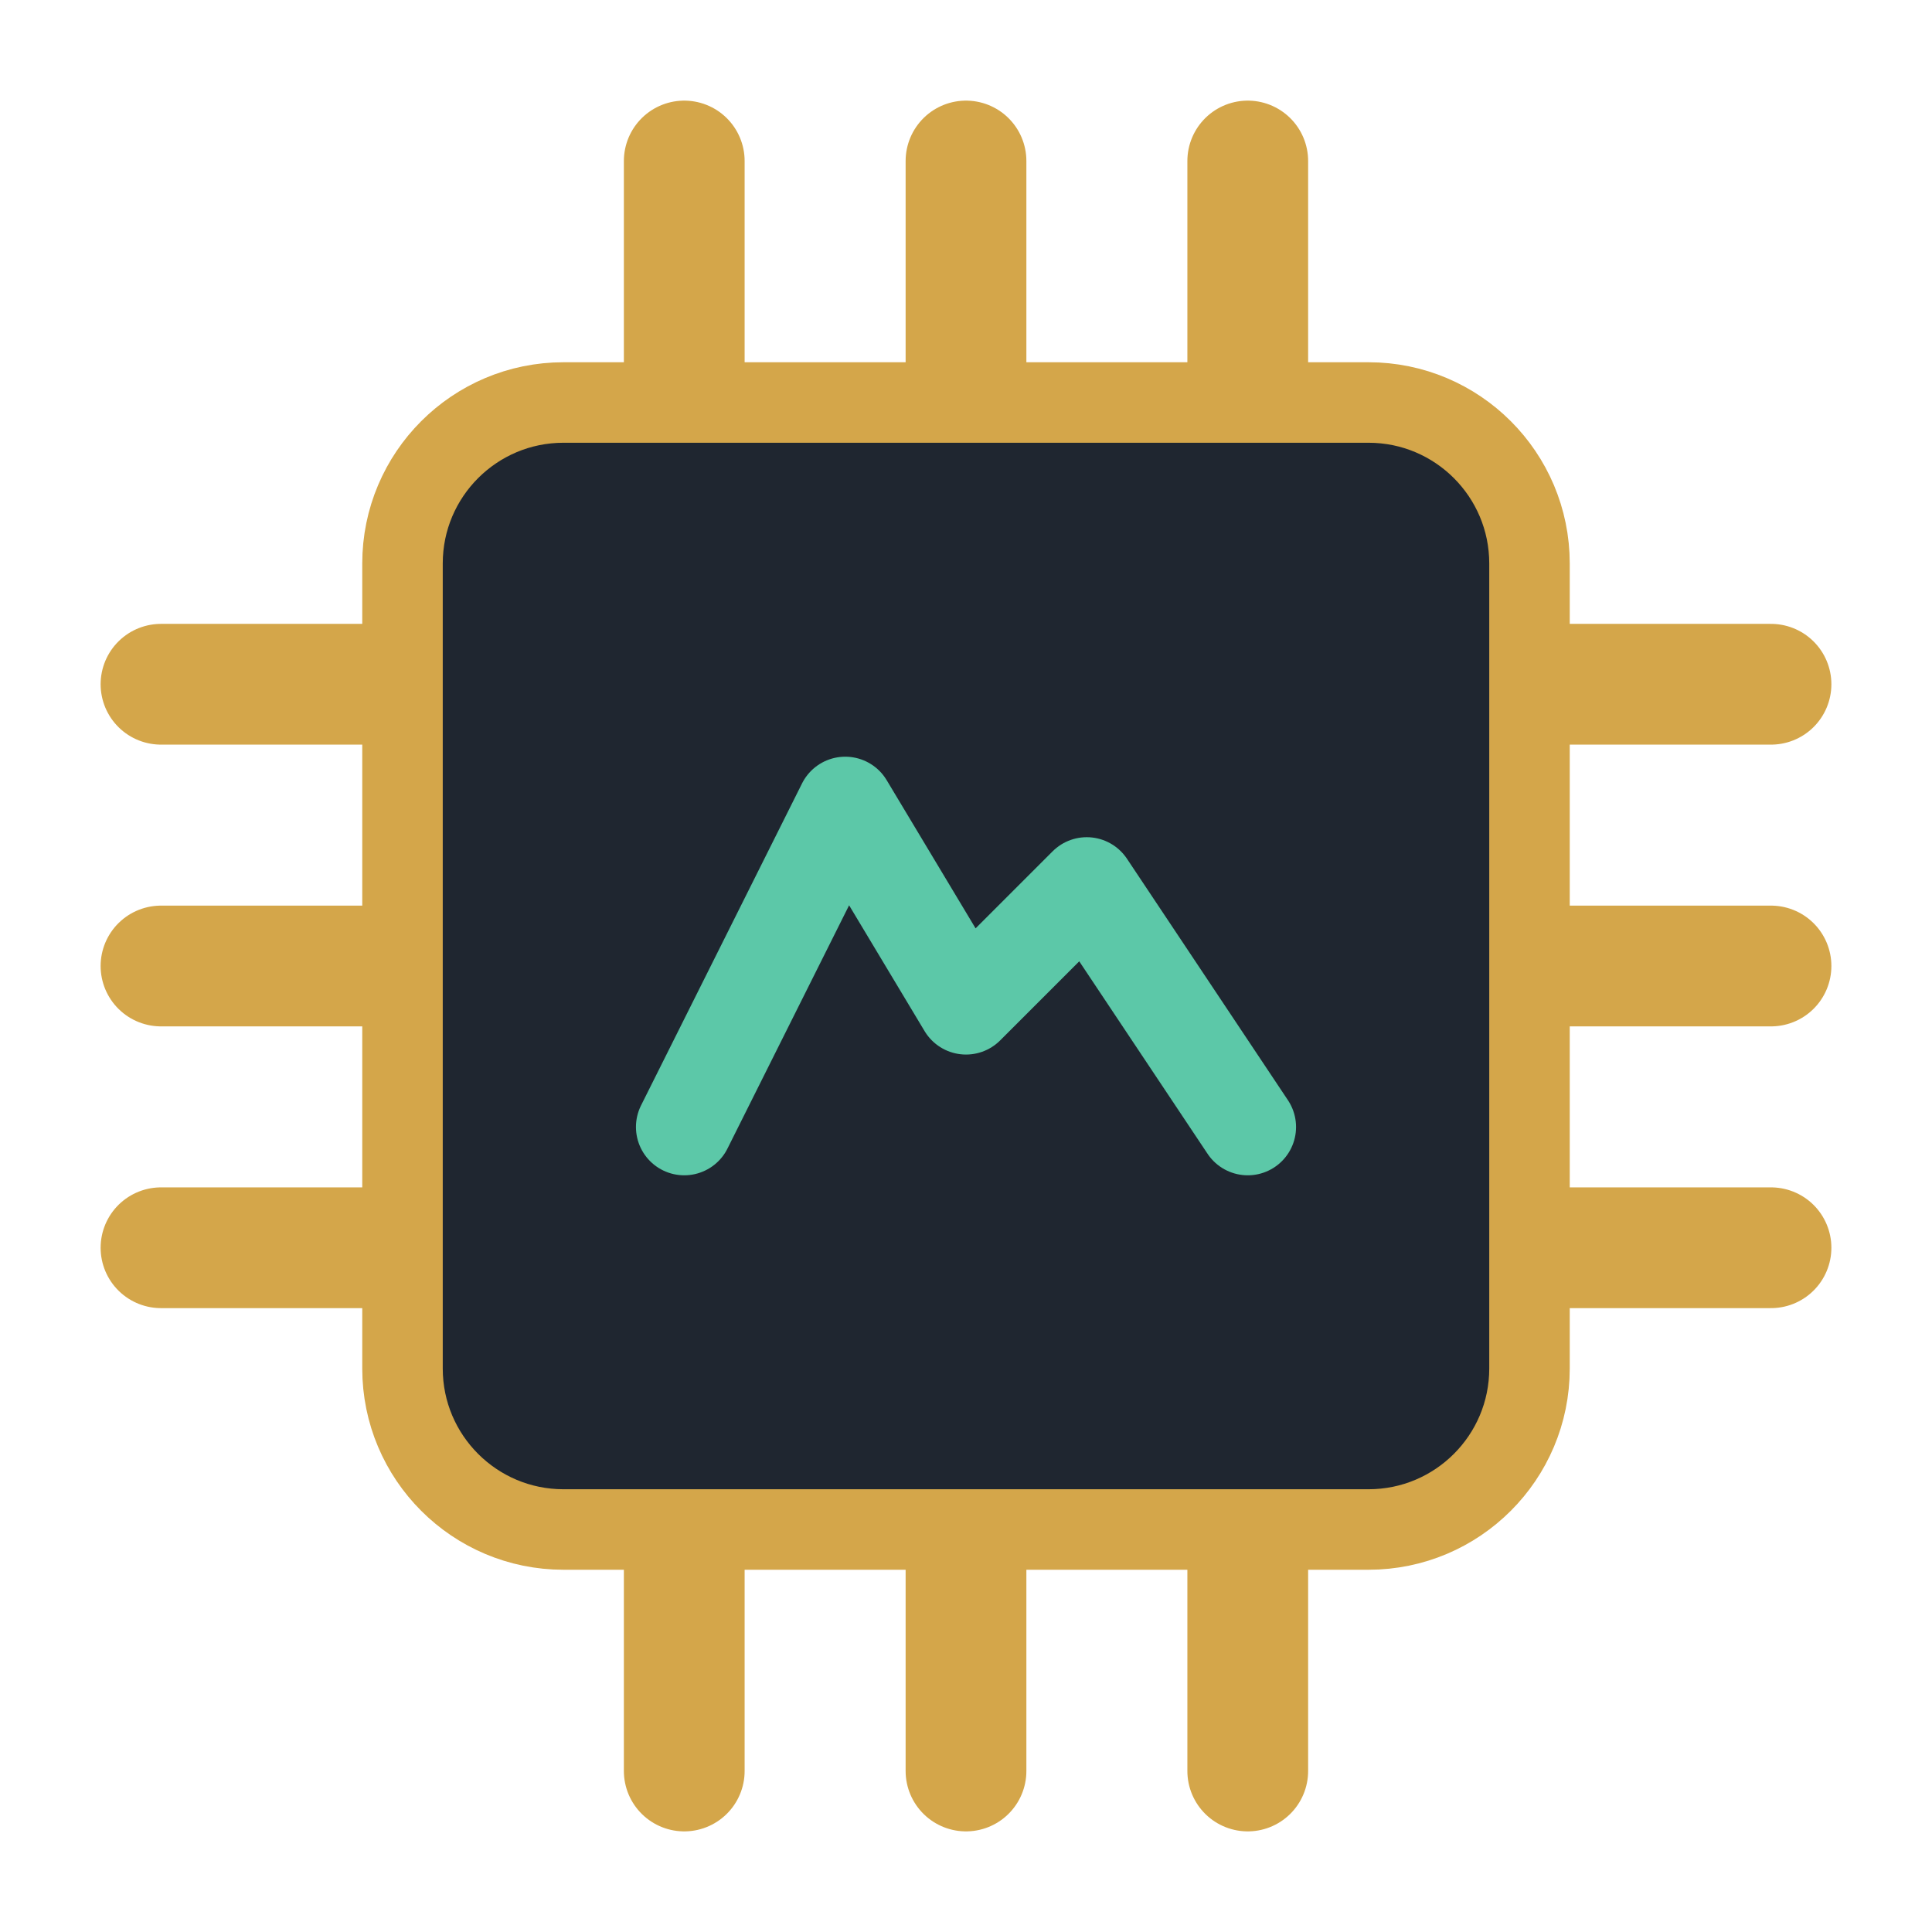
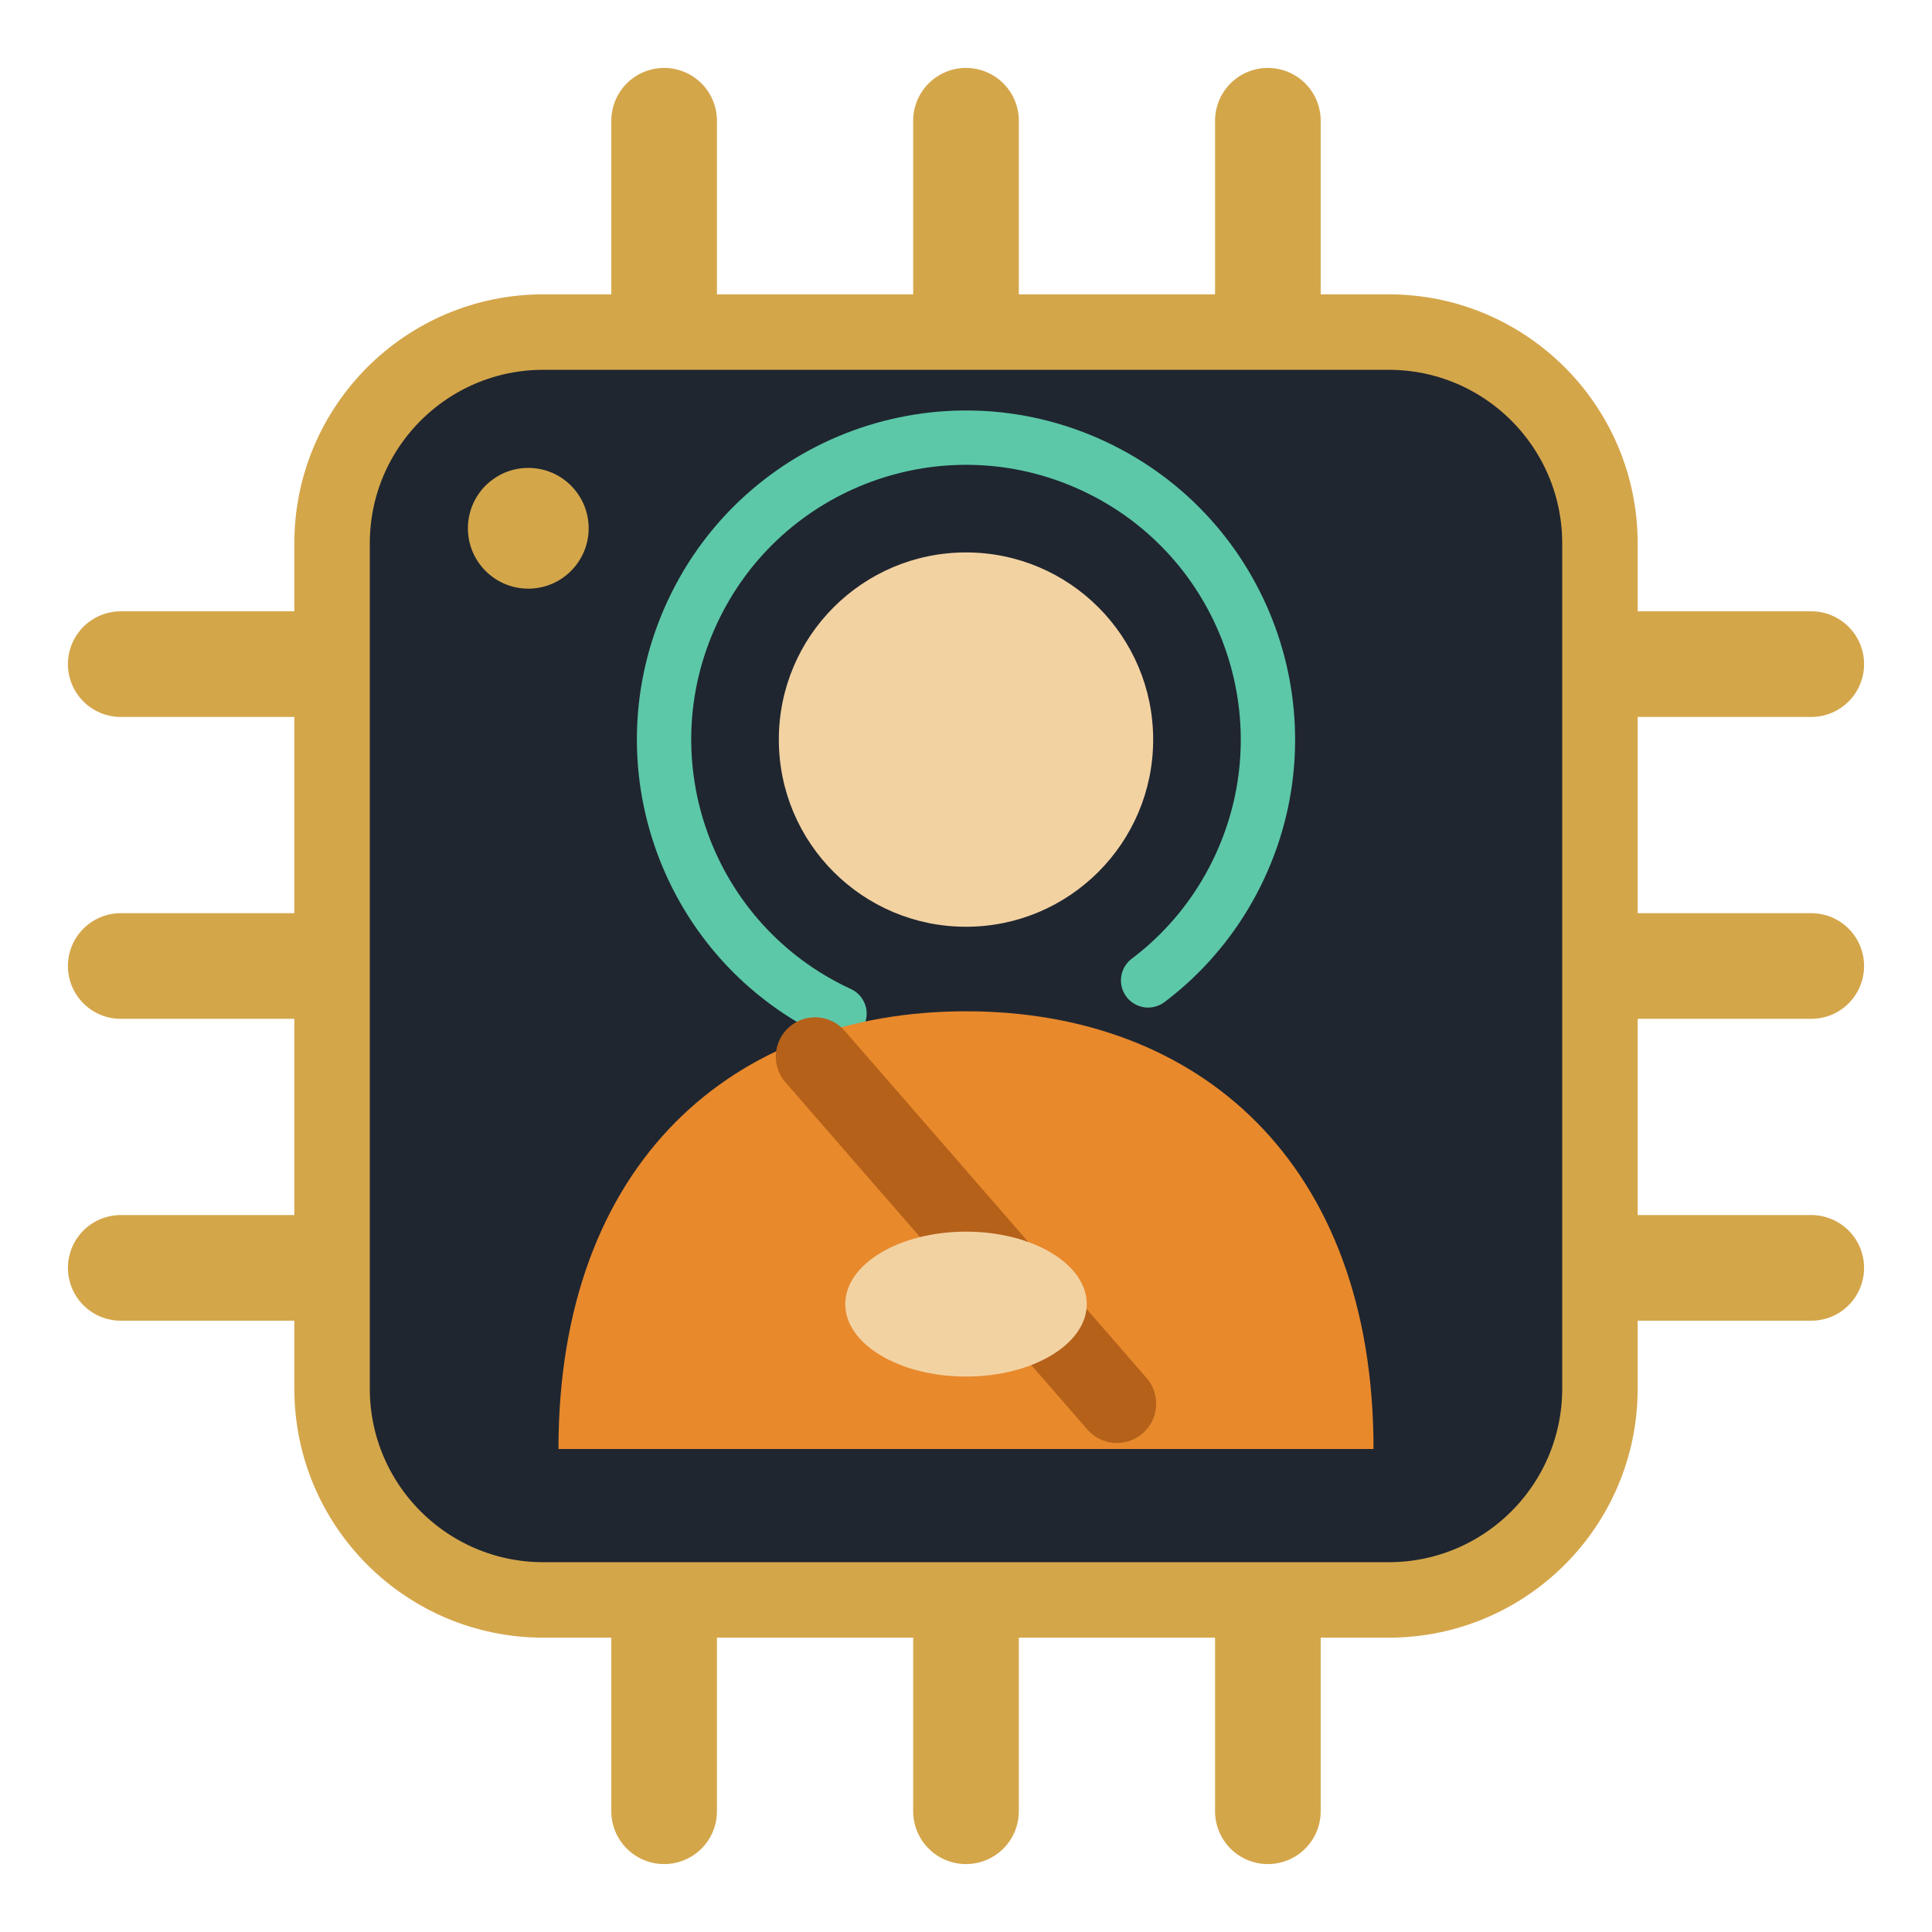
- <svg xmlns="http://www.w3.org/2000/svg" width="48" height="48" viewBox="0 0 48 48">
-   <g stroke="#d4a64a" stroke-width="3" stroke-linecap="round">
-     <path d="M17 4v6M24 4v6M31 4v6M17 38v6M24 38v6M31 38v6M4 17h6M4 24h6M4 31h6M38 17h6M38 24h6M38 31h6" />
+ <svg xmlns="http://www.w3.org/2000/svg" width="64" height="64" viewBox="0 0 64 64">
+   <g stroke="#d4a64a" stroke-width="3.5" stroke-linecap="round">
+     <path d="M22 4v7M32 4v7M42 4v7M22 53v7M32 53v7M42 53v7M4 22h7M4 32h7M4 42h7M53 22h7M53 32h7M53 42h7" />
  </g>
-   <rect x="10" y="10" width="28" height="28" rx="4" fill="#1f2630" stroke="#d4a64a" stroke-width="2" />
-   <path d="M17 28l4-8 3 5 3-3 4 6" fill="none" stroke="#5cc8a8" stroke-width="2.4" stroke-linecap="round" stroke-linejoin="round" />
+   <rect x="11" y="11" width="42" height="42" rx="7" fill="#1f2630" stroke="#d4a64a" stroke-width="2.5" />
+   <circle cx="17.5" cy="17.5" r="2" fill="#d4a64a" />
+   <circle cx="32" cy="24.5" r="10" fill="none" stroke="#5cc8a8" stroke-width="1.8" stroke-linecap="round" stroke-dasharray="52 10.8" transform="rotate(115 32 24.5)" />
+   <path d="M18.5 48c0-9.5 5.8-14.5 13.5-14.5S45.5 38.5 45.5 48z" fill="#e8892c" />
+   <path d="M27 35l10 11.5" stroke="#b5611a" stroke-width="2.6" stroke-linecap="round" />
+   <circle cx="32" cy="24.5" r="6.2" fill="#f3d2a2" />
+   <ellipse cx="32" cy="43.2" rx="4" ry="2.4" fill="#f3d2a2" />
</svg>
